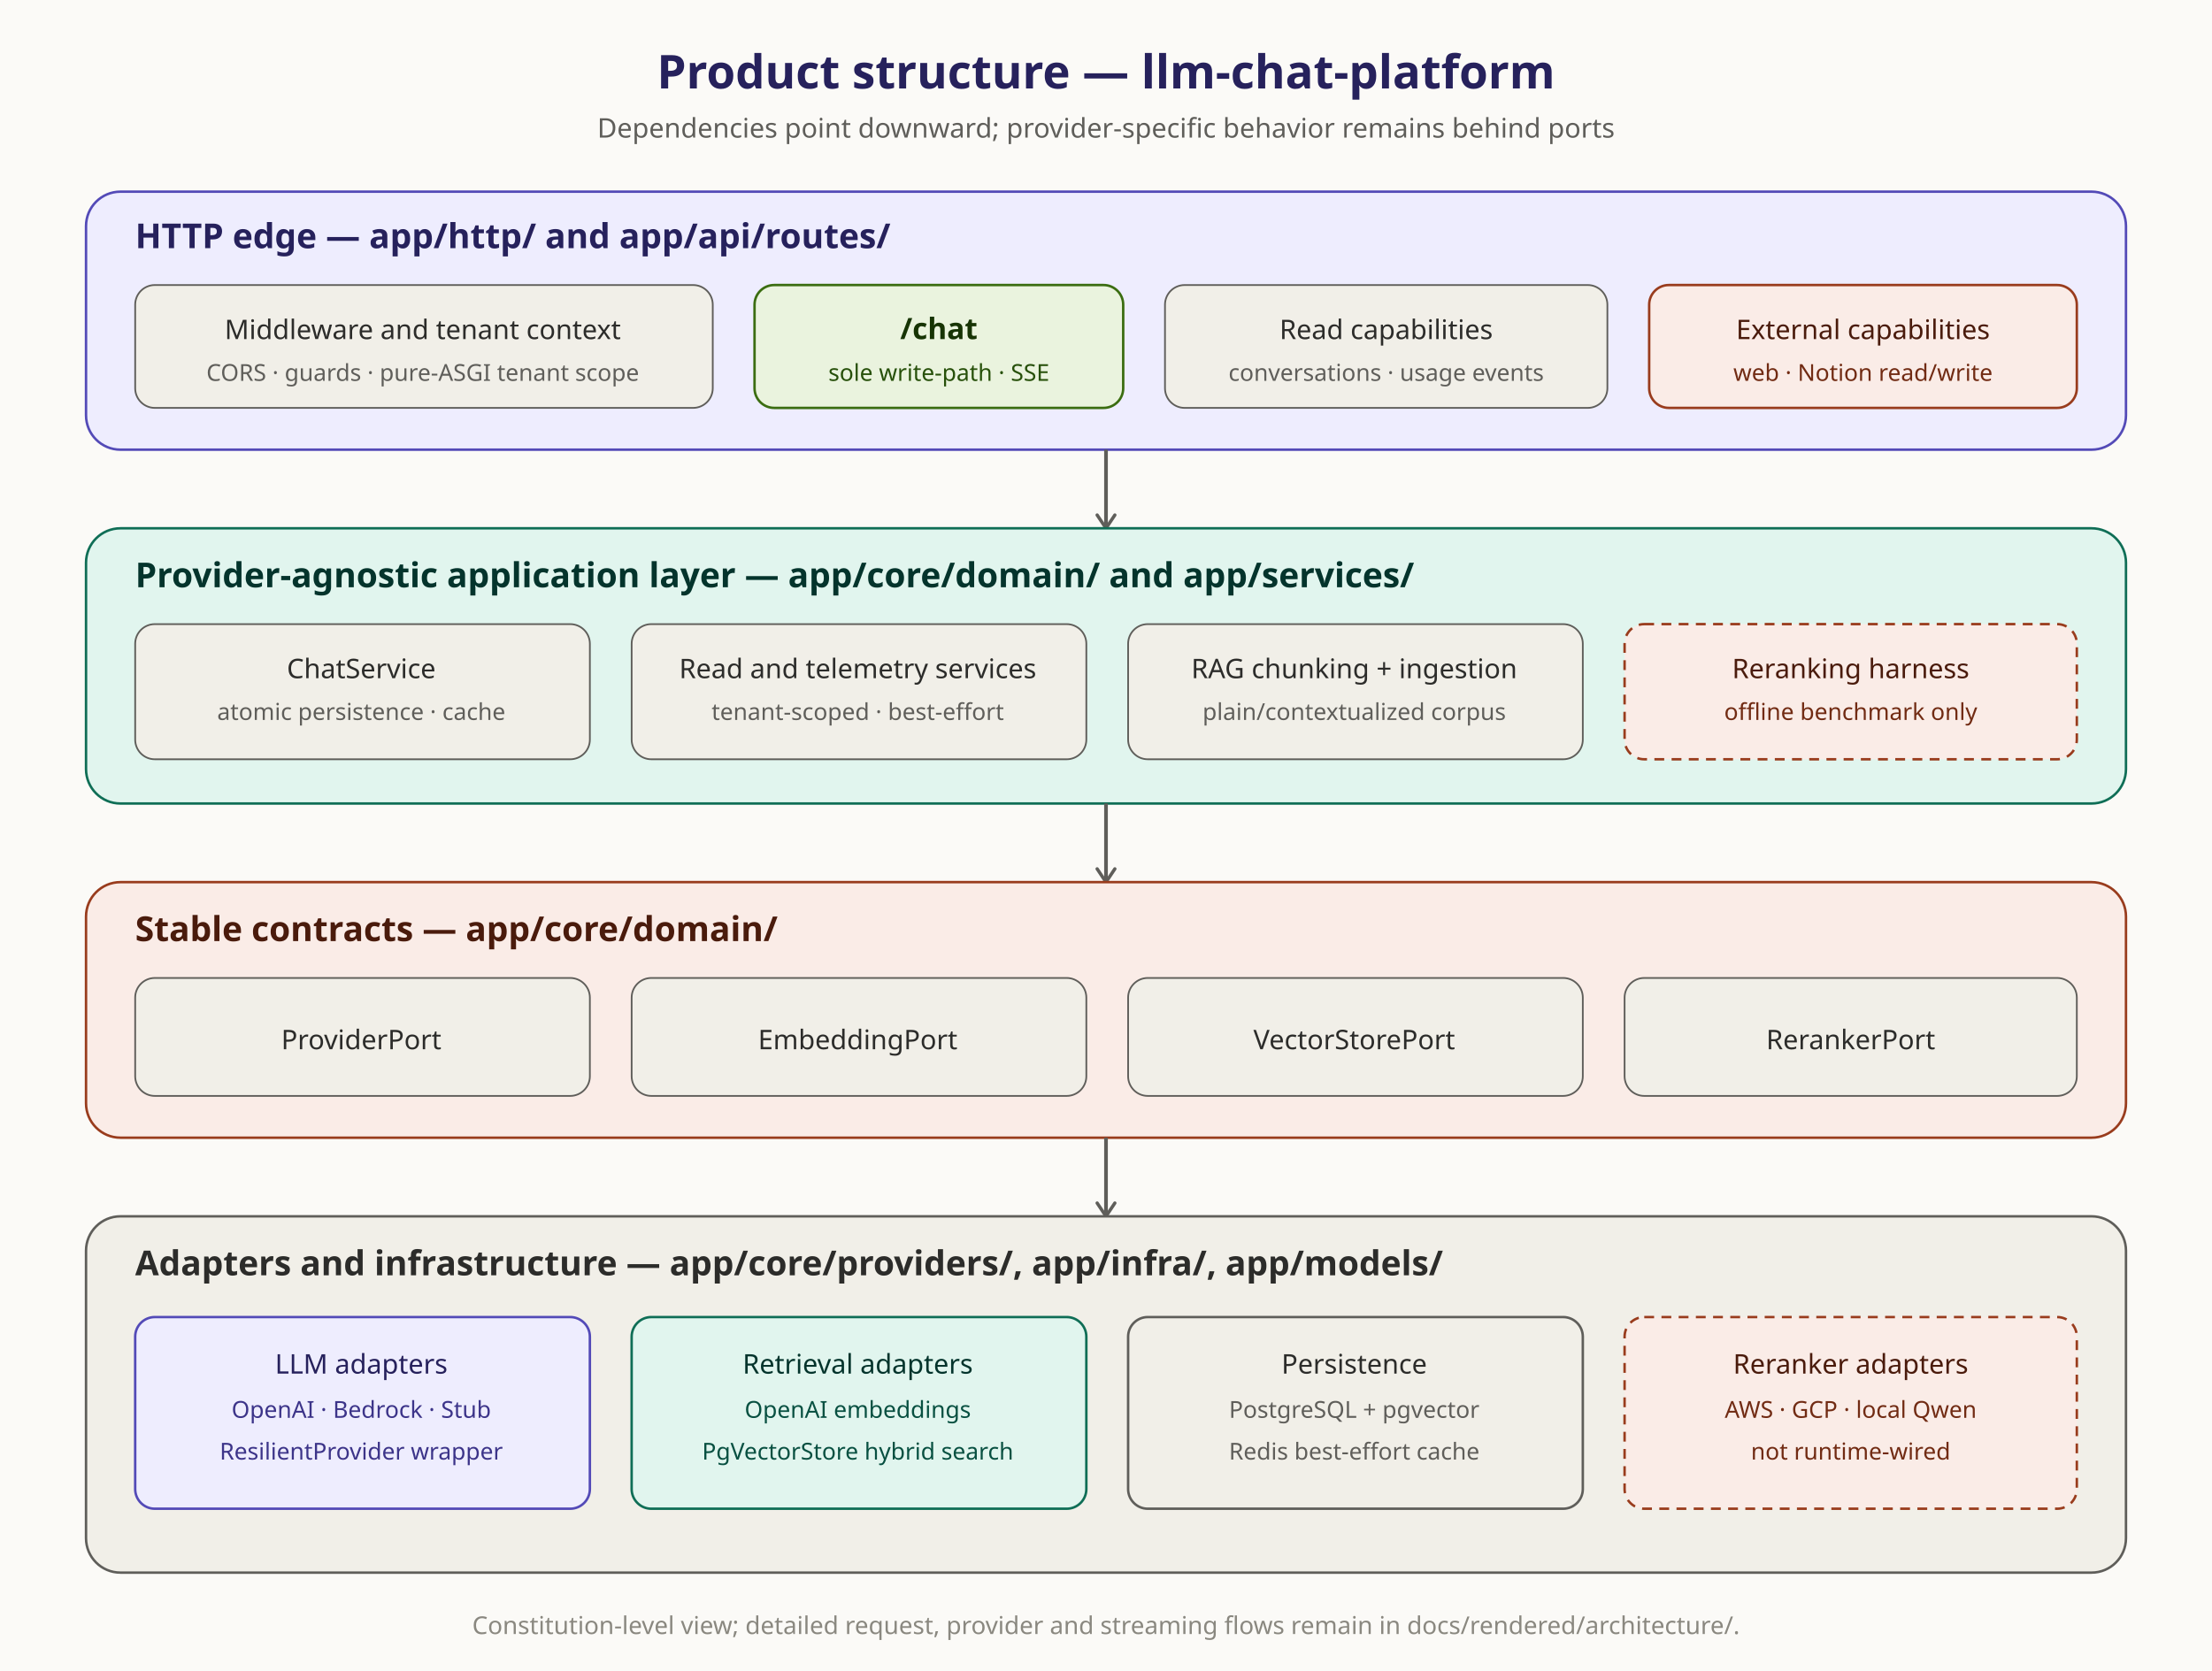
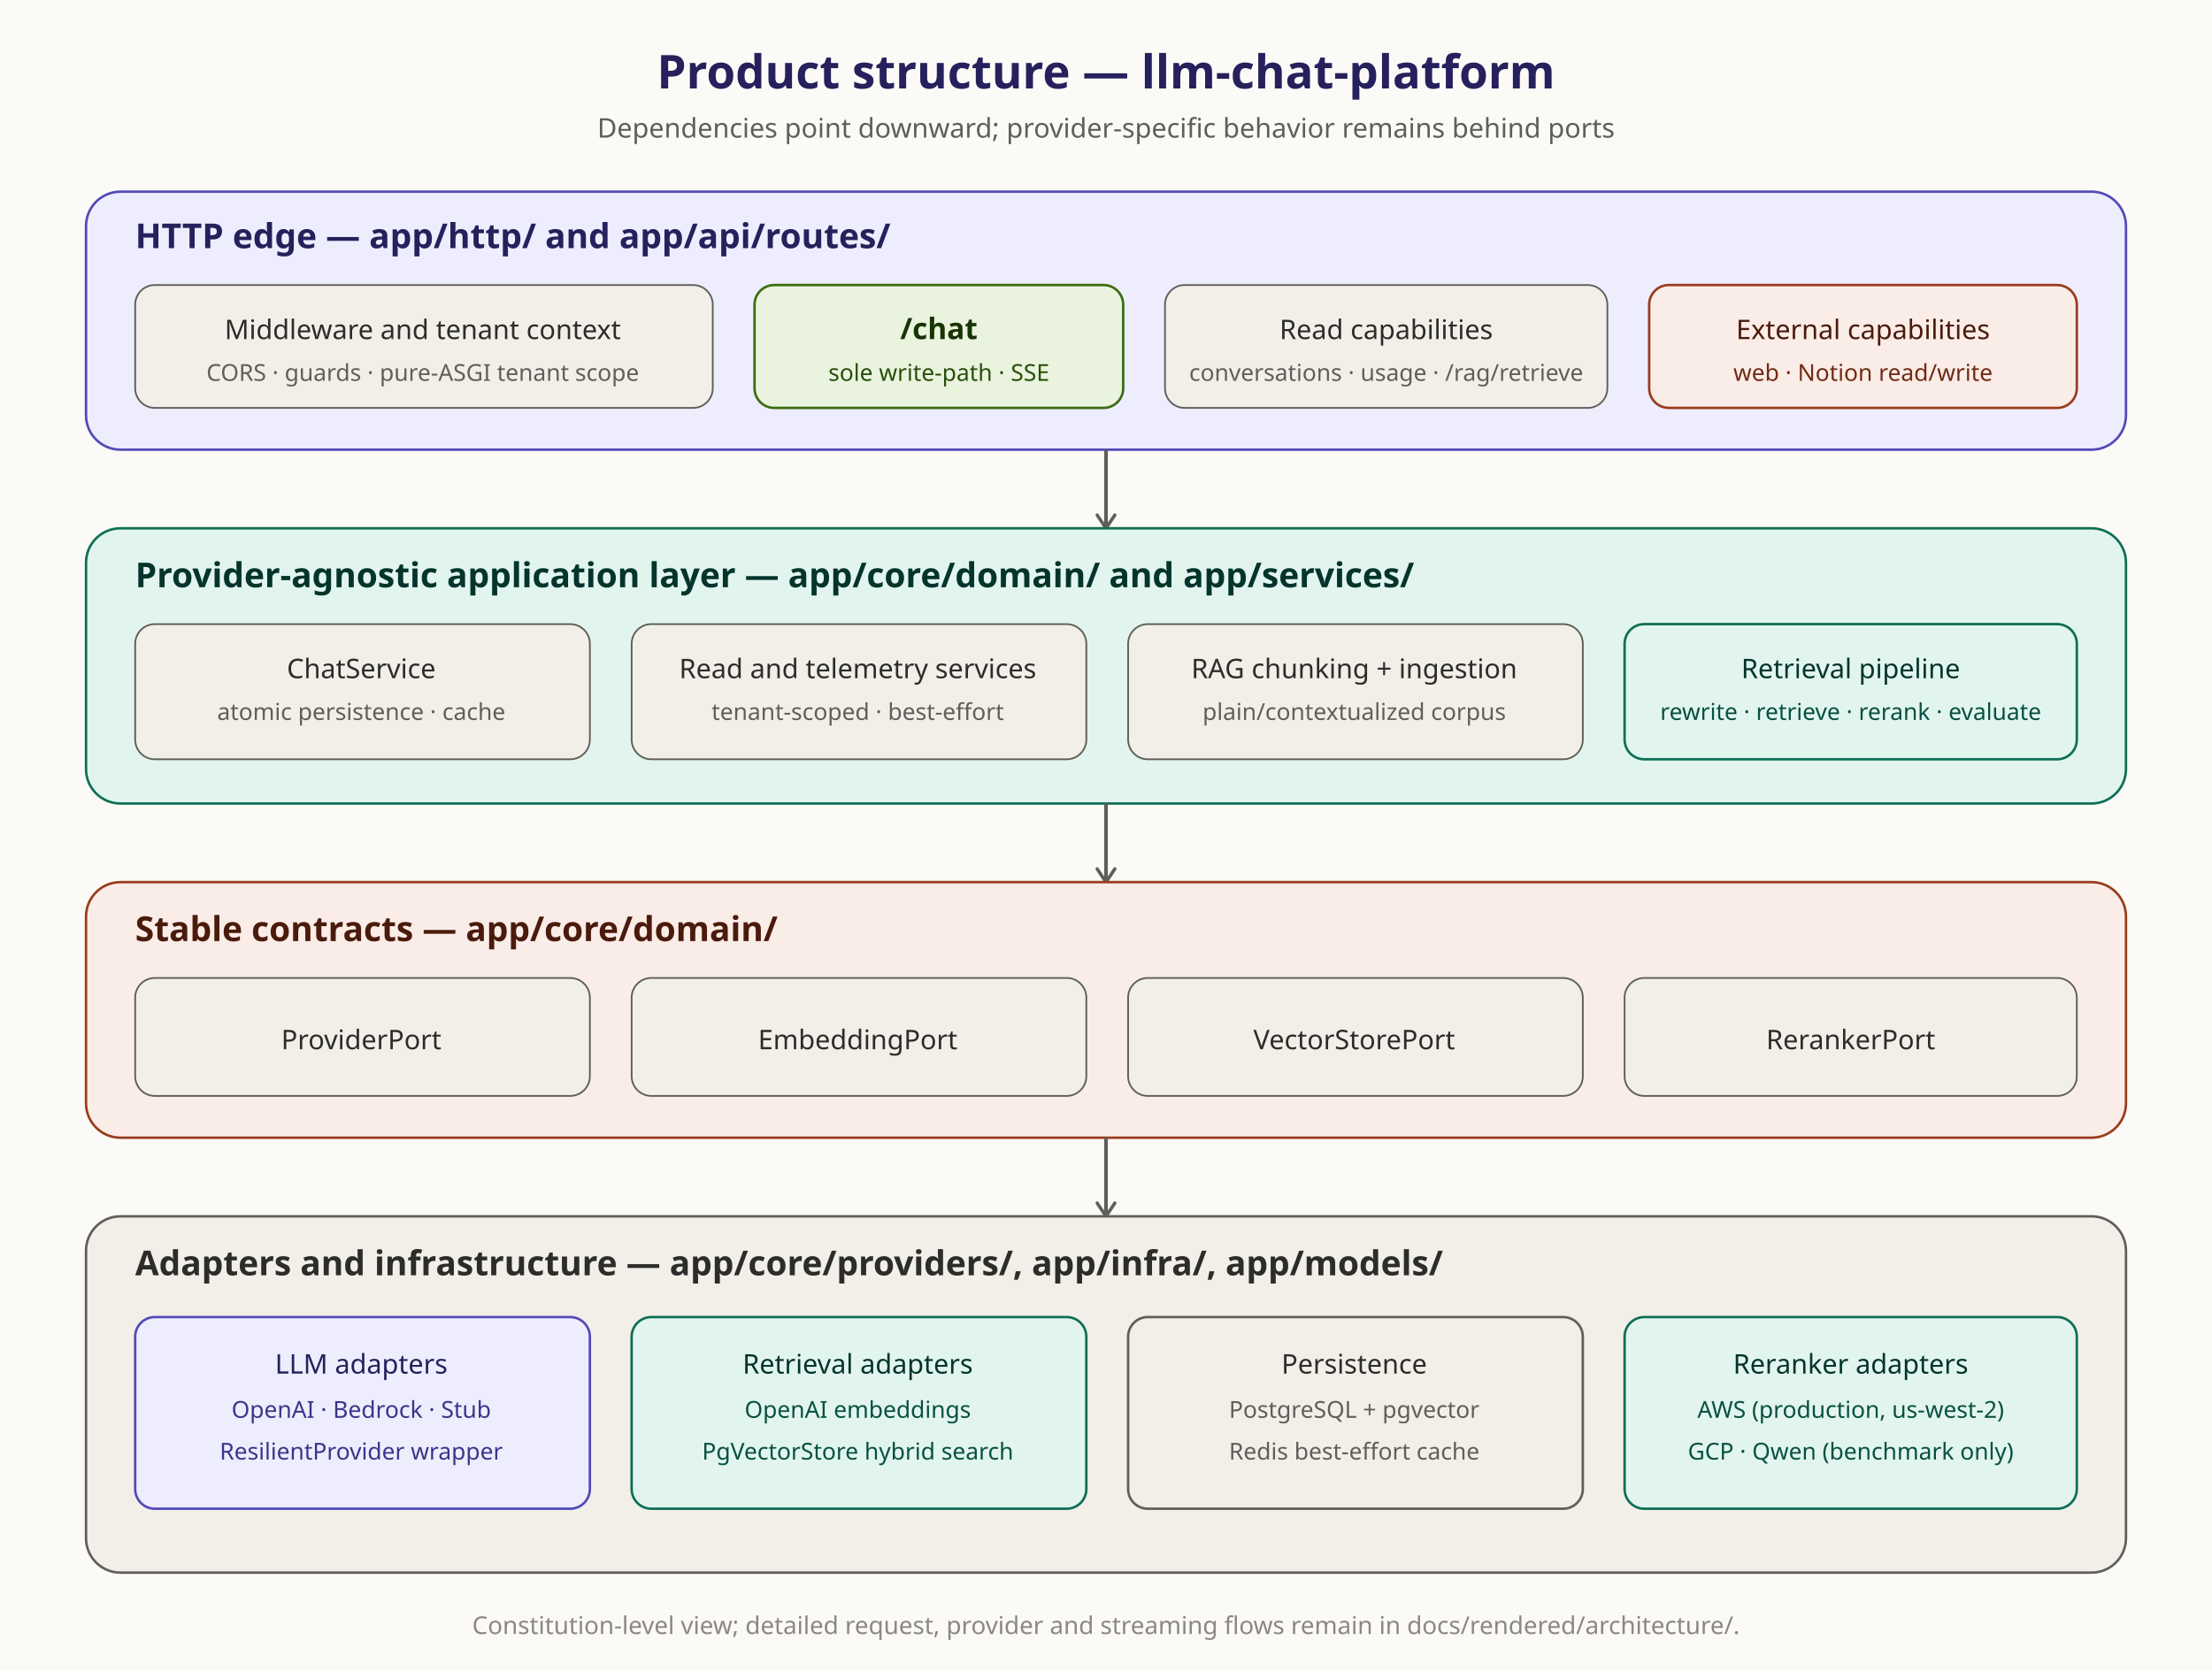
<svg xmlns="http://www.w3.org/2000/svg" width="900" height="680" viewBox="0 0 900 680" role="img">
  <defs>
    <marker id="arrow" viewBox="0 0 10 10" refX="8" refY="5" markerWidth="6" markerHeight="6" orient="auto">
      <path d="M2 1L8 5L2 9" fill="none" stroke="#5F5E5A" stroke-width="1.5" stroke-linecap="round" stroke-linejoin="round" />
    </marker>
  </defs>
  <rect width="900" height="680" fill="#FBFAF7" />
  <text x="450" y="36" text-anchor="middle" font-family="sans-serif" font-size="19" font-weight="600" fill="#26215C">Product structure — llm-chat-platform</text>
  <text x="450" y="56" text-anchor="middle" font-family="sans-serif" font-size="11" fill="#5F5E5A">Dependencies point downward; provider-specific behavior remains behind ports</text>
  <rect x="35" y="78" width="830" height="105" rx="14" fill="#EEEDFE" stroke="#534AB7" />
  <text x="55" y="101" font-family="sans-serif" font-size="14" font-weight="600" fill="#26215C">HTTP edge — app/http/ and app/api/routes/</text>
  <rect x="55" y="116" width="235" height="50" rx="8" fill="#F1EFE8" stroke="#5F5E5A" stroke-width="0.7" />
  <text x="172" y="138" text-anchor="middle" font-family="sans-serif" font-size="11" fill="#2C2C2A">Middleware and tenant context</text>
  <text x="172" y="155" text-anchor="middle" font-family="sans-serif" font-size="9.5" fill="#5F5E5A">CORS · guards · pure-ASGI tenant scope</text>
  <rect x="307" y="116" width="150" height="50" rx="8" fill="#EAF3DE" stroke="#3B6D11" />
  <text x="382" y="138" text-anchor="middle" font-family="sans-serif" font-size="12" font-weight="600" fill="#173404">/chat</text>
  <text x="382" y="155" text-anchor="middle" font-family="sans-serif" font-size="9.5" fill="#27500A">sole write-path · SSE</text>
  <rect x="474" y="116" width="180" height="50" rx="8" fill="#F1EFE8" stroke="#5F5E5A" stroke-width="0.7" />
  <text x="564" y="138" text-anchor="middle" font-family="sans-serif" font-size="11" fill="#2C2C2A">Read capabilities</text>
-   <text x="564" y="155" text-anchor="middle" font-family="sans-serif" font-size="9.5" fill="#5F5E5A">conversations · usage events</text>
+   <text x="564" y="155" text-anchor="middle" font-family="sans-serif" font-size="9.5" fill="#5F5E5A">conversations · usage · /rag/retrieve</text>
  <rect x="671" y="116" width="174" height="50" rx="8" fill="#FAECE7" stroke="#993C1D" />
  <text x="758" y="138" text-anchor="middle" font-family="sans-serif" font-size="11" fill="#4A1B0C">External capabilities</text>
  <text x="758" y="155" text-anchor="middle" font-family="sans-serif" font-size="9.5" fill="#712B13">web · Notion read/write</text>
  <line x1="450" y1="183" x2="450" y2="215" stroke="#5F5E5A" stroke-width="1.5" marker-end="url(#arrow)" />
  <rect x="35" y="215" width="830" height="112" rx="14" fill="#E1F5EE" stroke="#0F6E56" />
  <text x="55" y="239" font-family="sans-serif" font-size="14" font-weight="600" fill="#04342C">Provider-agnostic application layer — app/core/domain/ and app/services/</text>
  <rect x="55" y="254" width="185" height="55" rx="8" fill="#F1EFE8" stroke="#5F5E5A" stroke-width="0.7" />
  <text x="147" y="276" text-anchor="middle" font-family="sans-serif" font-size="11" fill="#2C2C2A">ChatService</text>
  <text x="147" y="293" text-anchor="middle" font-family="sans-serif" font-size="9.5" fill="#5F5E5A">atomic persistence · cache</text>
  <rect x="257" y="254" width="185" height="55" rx="8" fill="#F1EFE8" stroke="#5F5E5A" stroke-width="0.7" />
  <text x="349" y="276" text-anchor="middle" font-family="sans-serif" font-size="11" fill="#2C2C2A">Read and telemetry services</text>
  <text x="349" y="293" text-anchor="middle" font-family="sans-serif" font-size="9.5" fill="#5F5E5A">tenant-scoped · best-effort</text>
  <rect x="459" y="254" width="185" height="55" rx="8" fill="#F1EFE8" stroke="#5F5E5A" stroke-width="0.7" />
  <text x="551" y="276" text-anchor="middle" font-family="sans-serif" font-size="11" fill="#2C2C2A">RAG chunking + ingestion</text>
  <text x="551" y="293" text-anchor="middle" font-family="sans-serif" font-size="9.5" fill="#5F5E5A">plain/contextualized corpus</text>
-   <rect x="661" y="254" width="184" height="55" rx="8" fill="#FAECE7" stroke="#993C1D" stroke-dasharray="4 3" />
-   <text x="753" y="276" text-anchor="middle" font-family="sans-serif" font-size="11" fill="#4A1B0C">Reranking harness</text>
-   <text x="753" y="293" text-anchor="middle" font-family="sans-serif" font-size="9.5" fill="#712B13">offline benchmark only</text>
+   <rect x="661" y="254" width="184" height="55" rx="8" fill="#E1F5EE" stroke="#0F6E56" />
+   <text x="753" y="276" text-anchor="middle" font-family="sans-serif" font-size="11" fill="#04342C">Retrieval pipeline</text>
+   <text x="753" y="293" text-anchor="middle" font-family="sans-serif" font-size="9.5" fill="#085041">rewrite · retrieve · rerank · evaluate</text>
  <line x1="450" y1="327" x2="450" y2="359" stroke="#5F5E5A" stroke-width="1.5" marker-end="url(#arrow)" />
  <rect x="35" y="359" width="830" height="104" rx="14" fill="#FAECE7" stroke="#993C1D" />
  <text x="55" y="383" font-family="sans-serif" font-size="14" font-weight="600" fill="#4A1B0C">Stable contracts — app/core/domain/</text>
  <rect x="55" y="398" width="185" height="48" rx="8" fill="#F1EFE8" stroke="#5F5E5A" stroke-width="0.7" />
  <text x="147" y="427" text-anchor="middle" font-family="sans-serif" font-size="11" fill="#2C2C2A">ProviderPort</text>
  <rect x="257" y="398" width="185" height="48" rx="8" fill="#F1EFE8" stroke="#5F5E5A" stroke-width="0.7" />
  <text x="349" y="427" text-anchor="middle" font-family="sans-serif" font-size="11" fill="#2C2C2A">EmbeddingPort</text>
  <rect x="459" y="398" width="185" height="48" rx="8" fill="#F1EFE8" stroke="#5F5E5A" stroke-width="0.7" />
  <text x="551" y="427" text-anchor="middle" font-family="sans-serif" font-size="11" fill="#2C2C2A">VectorStorePort</text>
  <rect x="661" y="398" width="184" height="48" rx="8" fill="#F1EFE8" stroke="#5F5E5A" stroke-width="0.7" />
  <text x="753" y="427" text-anchor="middle" font-family="sans-serif" font-size="11" fill="#2C2C2A">RerankerPort</text>
  <line x1="450" y1="463" x2="450" y2="495" stroke="#5F5E5A" stroke-width="1.5" marker-end="url(#arrow)" />
  <rect x="35" y="495" width="830" height="145" rx="14" fill="#F1EFE8" stroke="#5F5E5A" />
  <text x="55" y="519" font-family="sans-serif" font-size="14" font-weight="600" fill="#2C2C2A">Adapters and infrastructure — app/core/providers/, app/infra/, app/models/</text>
  <rect x="55" y="536" width="185" height="78" rx="8" fill="#EEEDFE" stroke="#534AB7" />
  <text x="147" y="559" text-anchor="middle" font-family="sans-serif" font-size="11" fill="#26215C">LLM adapters</text>
  <text x="147" y="577" text-anchor="middle" font-family="sans-serif" font-size="9.5" fill="#3C3489">OpenAI · Bedrock · Stub</text>
  <text x="147" y="594" text-anchor="middle" font-family="sans-serif" font-size="9.5" fill="#3C3489">ResilientProvider wrapper</text>
  <rect x="257" y="536" width="185" height="78" rx="8" fill="#E1F5EE" stroke="#0F6E56" />
  <text x="349" y="559" text-anchor="middle" font-family="sans-serif" font-size="11" fill="#04342C">Retrieval adapters</text>
  <text x="349" y="577" text-anchor="middle" font-family="sans-serif" font-size="9.5" fill="#085041">OpenAI embeddings</text>
  <text x="349" y="594" text-anchor="middle" font-family="sans-serif" font-size="9.5" fill="#085041">PgVectorStore hybrid search</text>
  <rect x="459" y="536" width="185" height="78" rx="8" fill="#F1EFE8" stroke="#5F5E5A" />
  <text x="551" y="559" text-anchor="middle" font-family="sans-serif" font-size="11" fill="#2C2C2A">Persistence</text>
  <text x="551" y="577" text-anchor="middle" font-family="sans-serif" font-size="9.5" fill="#5F5E5A">PostgreSQL + pgvector</text>
  <text x="551" y="594" text-anchor="middle" font-family="sans-serif" font-size="9.5" fill="#5F5E5A">Redis best-effort cache</text>
-   <rect x="661" y="536" width="184" height="78" rx="8" fill="#FAECE7" stroke="#993C1D" stroke-dasharray="4 3" />
-   <text x="753" y="559" text-anchor="middle" font-family="sans-serif" font-size="11" fill="#4A1B0C">Reranker adapters</text>
-   <text x="753" y="577" text-anchor="middle" font-family="sans-serif" font-size="9.5" fill="#712B13">AWS · GCP · local Qwen</text>
-   <text x="753" y="594" text-anchor="middle" font-family="sans-serif" font-size="9.5" fill="#712B13">not runtime-wired</text>
+   <rect x="661" y="536" width="184" height="78" rx="8" fill="#E1F5EE" stroke="#0F6E56" />
+   <text x="753" y="559" text-anchor="middle" font-family="sans-serif" font-size="11" fill="#04342C">Reranker adapters</text>
+   <text x="753" y="577" text-anchor="middle" font-family="sans-serif" font-size="9.5" fill="#085041">AWS (production, us-west-2)</text>
+   <text x="753" y="594" text-anchor="middle" font-family="sans-serif" font-size="9.5" fill="#085041">GCP · Qwen (benchmark only)</text>
  <text x="450" y="665" text-anchor="middle" font-family="sans-serif" font-size="10" fill="#8A8880">Constitution-level view; detailed request, provider and streaming flows remain in docs/rendered/architecture/.</text>
</svg>
